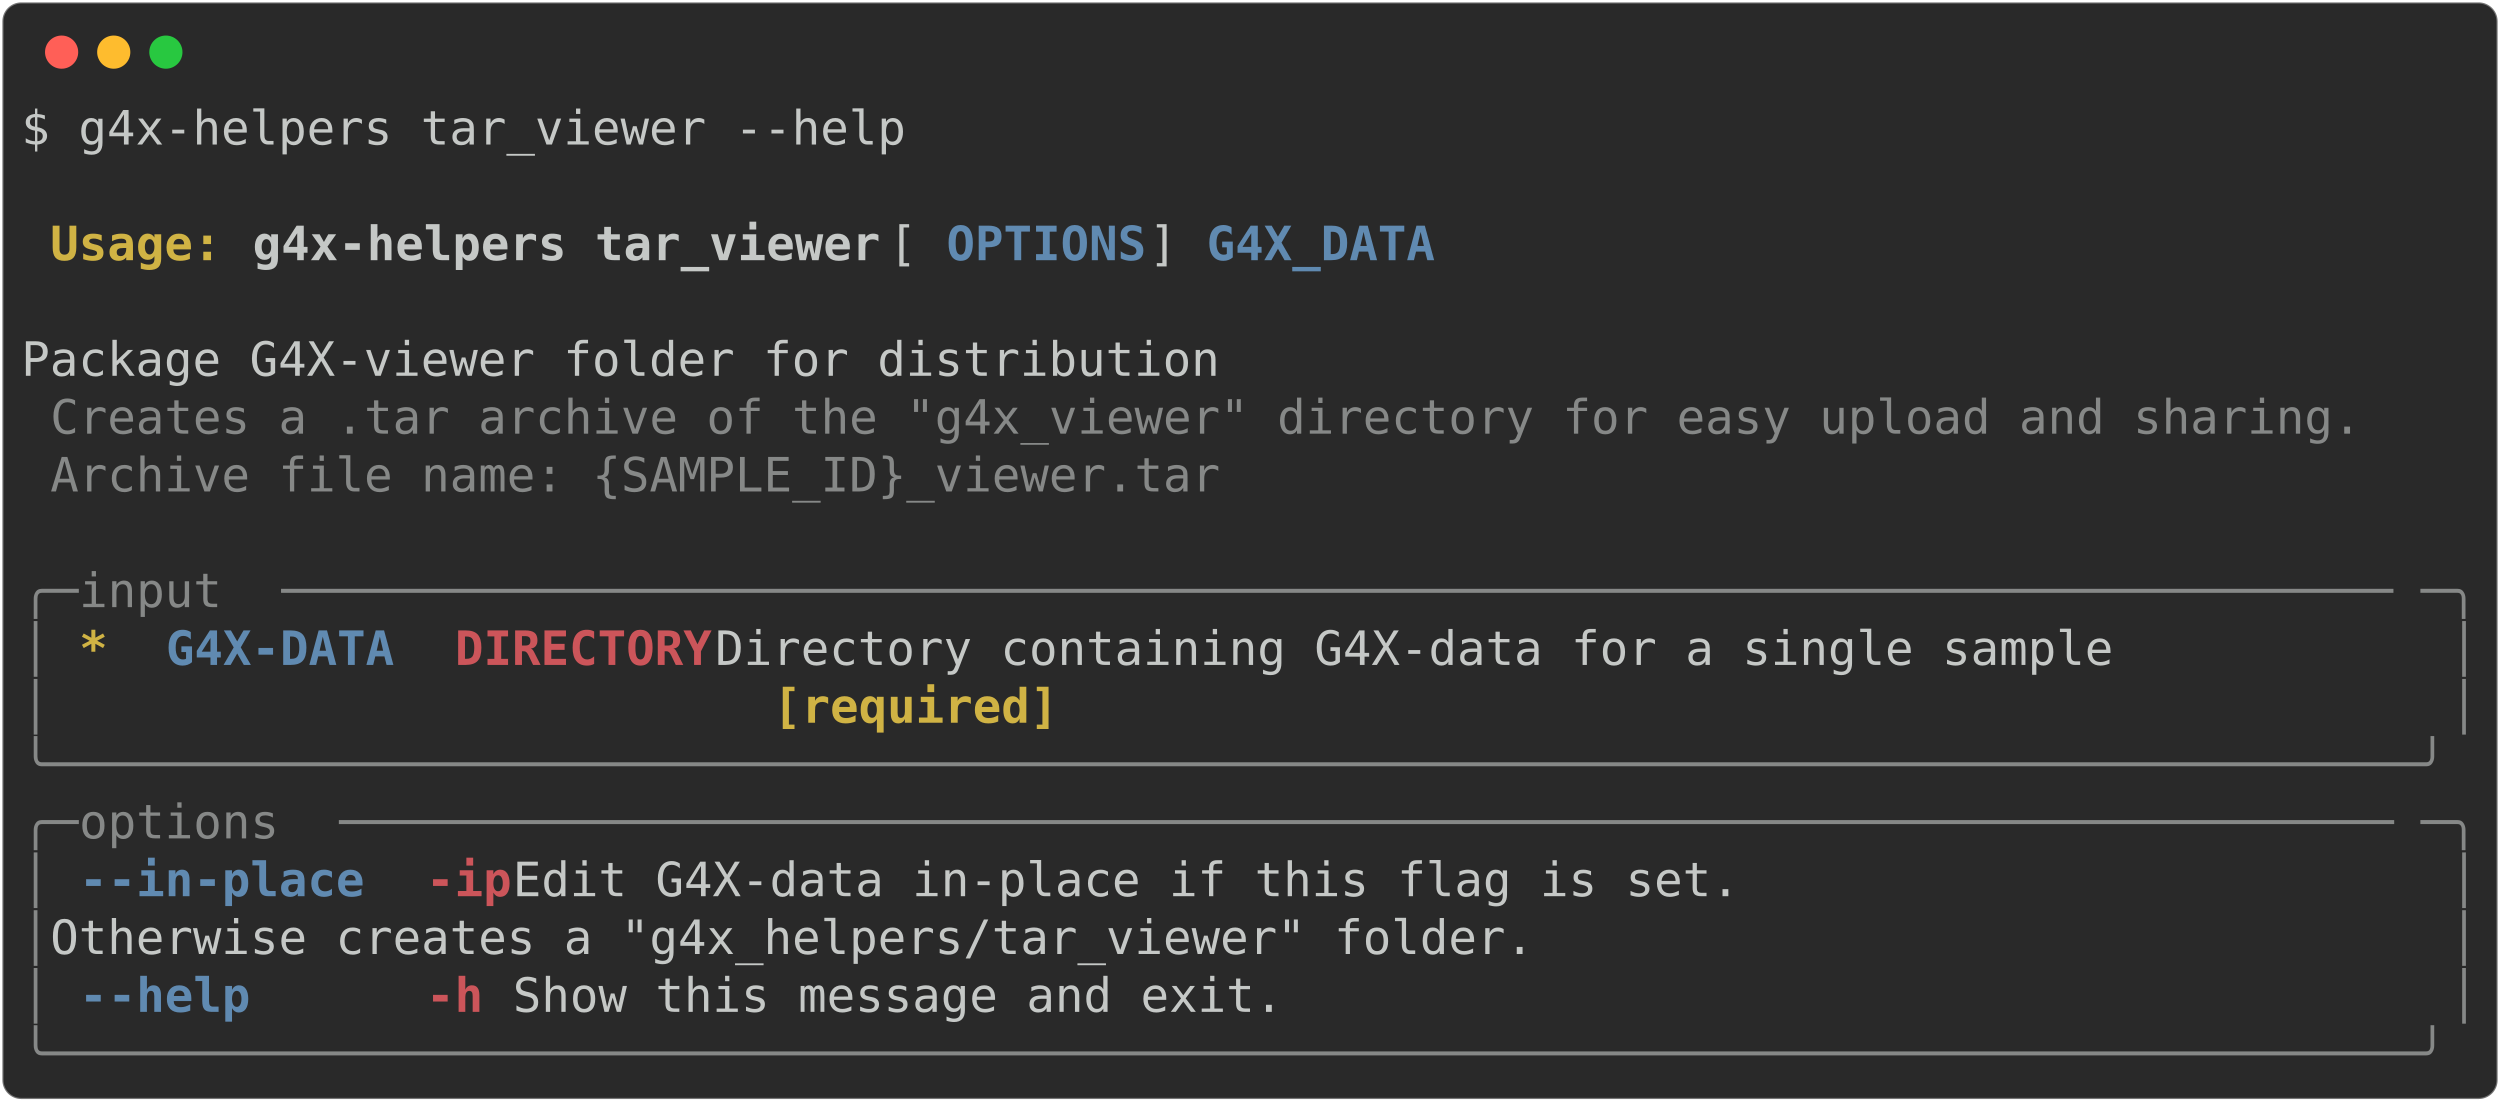
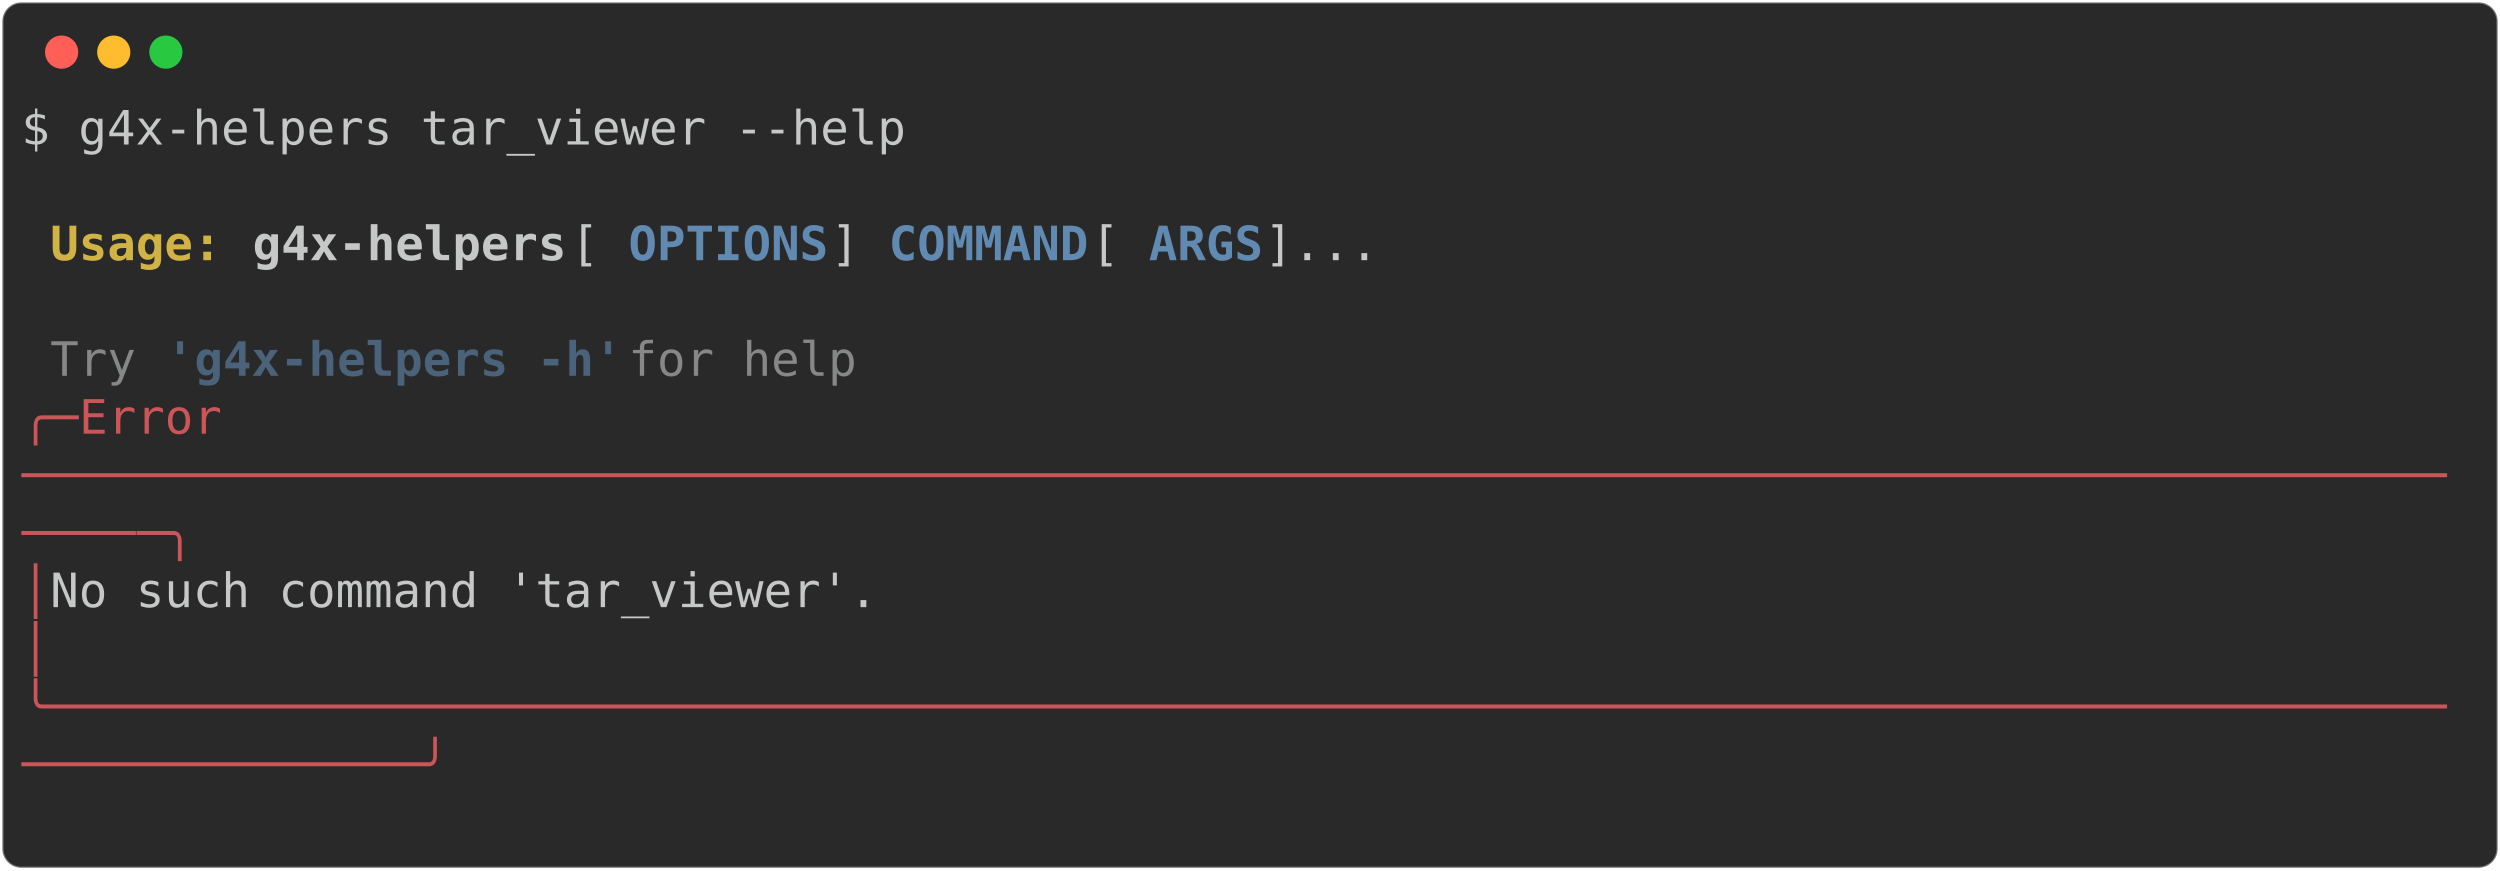
- <svg xmlns="http://www.w3.org/2000/svg" class="rich-terminal" viewBox="0 0 1055 464.8">
+ <svg xmlns="http://www.w3.org/2000/svg" class="rich-terminal" viewBox="0 0 1055 367.2">
  <style>

    @font-face {
        font-family: "Fira Code";
        src: local("FiraCode-Regular"),
                url("https://cdnjs.cloudflare.com/ajax/libs/firacode/6.2.0/woff2/FiraCode-Regular.woff2") format("woff2"),
                url("https://cdnjs.cloudflare.com/ajax/libs/firacode/6.2.0/woff/FiraCode-Regular.woff") format("woff");
        font-style: normal;
        font-weight: 400;
    }
    @font-face {
        font-family: "Fira Code";
        src: local("FiraCode-Bold"),
                url("https://cdnjs.cloudflare.com/ajax/libs/firacode/6.2.0/woff2/FiraCode-Bold.woff2") format("woff2"),
                url("https://cdnjs.cloudflare.com/ajax/libs/firacode/6.2.0/woff/FiraCode-Bold.woff") format("woff");
        font-style: bold;
        font-weight: 700;
    }

-     .terminal-3051840159-matrix {
+     .terminal-379051489-matrix {
        font-family: Fira Code, monospace;
        font-size: 20px;
        line-height: 24.4px;
        font-variant-east-asian: full-width;
    }

-     .terminal-3051840159-title {
+     .terminal-379051489-title {
        font-size: 18px;
        font-weight: bold;
        font-family: arial;
    }

-     .terminal-3051840159-r1 { fill: #c5c8c6 }
- .terminal-3051840159-r2 { fill: #d0b344;font-weight: bold }
- .terminal-3051840159-r3 { fill: #c5c8c6;font-weight: bold }
- .terminal-3051840159-r4 { fill: #608ab1;font-weight: bold }
- .terminal-3051840159-r5 { fill: #868887 }
- .terminal-3051840159-r6 { fill: #cc555a;font-weight: bold }
+     .terminal-379051489-r1 { fill: #c5c8c6 }
+ .terminal-379051489-r2 { fill: #d0b344;font-weight: bold }
+ .terminal-379051489-r3 { fill: #c5c8c6;font-weight: bold }
+ .terminal-379051489-r4 { fill: #608ab1;font-weight: bold }
+ .terminal-379051489-r5 { fill: #868887 }
+ .terminal-379051489-r6 { fill: #4a637a;font-weight: bold }
+ .terminal-379051489-r7 { fill: #cc555a }
    </style>
  <defs>
-     <clipPath id="terminal-3051840159-clip-terminal">
-       <rect x="0" y="0" width="1036.0" height="413.8" />
+     <clipPath id="terminal-379051489-clip-terminal">
+       <rect x="0" y="0" width="1036.0" height="316.2" />
    </clipPath>
-     <clipPath id="terminal-3051840159-line-0">
+     <clipPath id="terminal-379051489-line-0">
      <rect x="0" y="1.5" width="1037" height="24.65" />
    </clipPath>
-     <clipPath id="terminal-3051840159-line-1">
+     <clipPath id="terminal-379051489-line-1">
      <rect x="0" y="25.9" width="1037" height="24.65" />
    </clipPath>
-     <clipPath id="terminal-3051840159-line-2">
+     <clipPath id="terminal-379051489-line-2">
      <rect x="0" y="50.3" width="1037" height="24.65" />
    </clipPath>
-     <clipPath id="terminal-3051840159-line-3">
+     <clipPath id="terminal-379051489-line-3">
      <rect x="0" y="74.7" width="1037" height="24.65" />
    </clipPath>
-     <clipPath id="terminal-3051840159-line-4">
+     <clipPath id="terminal-379051489-line-4">
      <rect x="0" y="99.1" width="1037" height="24.65" />
    </clipPath>
-     <clipPath id="terminal-3051840159-line-5">
+     <clipPath id="terminal-379051489-line-5">
      <rect x="0" y="123.5" width="1037" height="24.65" />
    </clipPath>
-     <clipPath id="terminal-3051840159-line-6">
+     <clipPath id="terminal-379051489-line-6">
      <rect x="0" y="147.9" width="1037" height="24.65" />
    </clipPath>
-     <clipPath id="terminal-3051840159-line-7">
+     <clipPath id="terminal-379051489-line-7">
      <rect x="0" y="172.3" width="1037" height="24.65" />
    </clipPath>
-     <clipPath id="terminal-3051840159-line-8">
+     <clipPath id="terminal-379051489-line-8">
      <rect x="0" y="196.7" width="1037" height="24.65" />
    </clipPath>
-     <clipPath id="terminal-3051840159-line-9">
+     <clipPath id="terminal-379051489-line-9">
      <rect x="0" y="221.1" width="1037" height="24.65" />
    </clipPath>
-     <clipPath id="terminal-3051840159-line-10">
+     <clipPath id="terminal-379051489-line-10">
      <rect x="0" y="245.5" width="1037" height="24.65" />
    </clipPath>
-     <clipPath id="terminal-3051840159-line-11">
+     <clipPath id="terminal-379051489-line-11">
      <rect x="0" y="269.9" width="1037" height="24.65" />
    </clipPath>
-     <clipPath id="terminal-3051840159-line-12">
-       <rect x="0" y="294.3" width="1037" height="24.65" />
-     </clipPath>
-     <clipPath id="terminal-3051840159-line-13">
-       <rect x="0" y="318.7" width="1037" height="24.65" />
-     </clipPath>
-     <clipPath id="terminal-3051840159-line-14">
-       <rect x="0" y="343.1" width="1037" height="24.65" />
-     </clipPath>
-     <clipPath id="terminal-3051840159-line-15">
-       <rect x="0" y="367.5" width="1037" height="24.65" />
-     </clipPath>
  </defs>
-   <rect fill="#292929" stroke="rgba(255,255,255,0.35)" stroke-width="1" x="1" y="1" width="1053" height="462.8" rx="8" />
+   <rect fill="#292929" stroke="rgba(255,255,255,0.35)" stroke-width="1" x="1" y="1" width="1053" height="365.2" rx="8" />
  <g transform="translate(26,22)">
    <circle cx="0" cy="0" r="7" fill="#ff5f57" />
    <circle cx="22" cy="0" r="7" fill="#febc2e" />
    <circle cx="44" cy="0" r="7" fill="#28c840" />
  </g>
-   <g transform="translate(9, 41)" clip-path="url(#terminal-3051840159-clip-terminal)">
-     <g class="terminal-3051840159-matrix">
-       <text class="terminal-3051840159-r1" x="0" y="20" textLength="378.2" clip-path="url(#terminal-3051840159-line-0)">$ g4x-helpers tar_viewer --help</text>
-       <text class="terminal-3051840159-r1" x="1037" y="20" textLength="12.2" clip-path="url(#terminal-3051840159-line-0)">
+   <g transform="translate(9, 41)" clip-path="url(#terminal-379051489-clip-terminal)">
+     <g class="terminal-379051489-matrix">
+       <text class="terminal-379051489-r1" x="0" y="20" textLength="378.2" clip-path="url(#terminal-379051489-line-0)">$ g4x-helpers tar_viewer --help</text>
+       <text class="terminal-379051489-r1" x="1037" y="20" textLength="12.2" clip-path="url(#terminal-379051489-line-0)">
</text>
-       <text class="terminal-3051840159-r1" x="1037" y="44.4" textLength="12.2" clip-path="url(#terminal-3051840159-line-1)">
+       <text class="terminal-379051489-r1" x="1037" y="44.4" textLength="12.2" clip-path="url(#terminal-379051489-line-1)">
</text>
-       <text class="terminal-3051840159-r2" x="12.2" y="68.8" textLength="73.2" clip-path="url(#terminal-3051840159-line-2)">Usage:</text>
-       <text class="terminal-3051840159-r3" x="97.6" y="68.8" textLength="268.4" clip-path="url(#terminal-3051840159-line-2)">g4x-helpers tar_viewer</text>
-       <text class="terminal-3051840159-r1" x="366" y="68.8" textLength="24.4" clip-path="url(#terminal-3051840159-line-2)"> [</text>
-       <text class="terminal-3051840159-r4" x="390.4" y="68.8" textLength="85.4" clip-path="url(#terminal-3051840159-line-2)">OPTIONS</text>
-       <text class="terminal-3051840159-r1" x="475.8" y="68.8" textLength="24.4" clip-path="url(#terminal-3051840159-line-2)">] </text>
-       <text class="terminal-3051840159-r4" x="500.2" y="68.8" textLength="97.6" clip-path="url(#terminal-3051840159-line-2)">G4X_DATA</text>
-       <text class="terminal-3051840159-r1" x="1037" y="68.8" textLength="12.2" clip-path="url(#terminal-3051840159-line-2)">
+       <text class="terminal-379051489-r2" x="12.2" y="68.8" textLength="73.2" clip-path="url(#terminal-379051489-line-2)">Usage:</text>
+       <text class="terminal-379051489-r3" x="97.6" y="68.8" textLength="134.2" clip-path="url(#terminal-379051489-line-2)">g4x-helpers</text>
+       <text class="terminal-379051489-r1" x="231.8" y="68.8" textLength="24.4" clip-path="url(#terminal-379051489-line-2)"> [</text>
+       <text class="terminal-379051489-r4" x="256.2" y="68.8" textLength="85.4" clip-path="url(#terminal-379051489-line-2)">OPTIONS</text>
+       <text class="terminal-379051489-r1" x="341.6" y="68.8" textLength="24.4" clip-path="url(#terminal-379051489-line-2)">] </text>
+       <text class="terminal-379051489-r4" x="366" y="68.8" textLength="85.4" clip-path="url(#terminal-379051489-line-2)">COMMAND</text>
+       <text class="terminal-379051489-r1" x="451.4" y="68.8" textLength="24.4" clip-path="url(#terminal-379051489-line-2)"> [</text>
+       <text class="terminal-379051489-r4" x="475.8" y="68.8" textLength="48.8" clip-path="url(#terminal-379051489-line-2)">ARGS</text>
+       <text class="terminal-379051489-r1" x="524.6" y="68.8" textLength="512.4" clip-path="url(#terminal-379051489-line-2)">]...                                      </text>
+       <text class="terminal-379051489-r1" x="1037" y="68.8" textLength="12.2" clip-path="url(#terminal-379051489-line-2)">
</text>
-       <text class="terminal-3051840159-r1" x="1037" y="93.2" textLength="12.2" clip-path="url(#terminal-3051840159-line-3)">
+       <text class="terminal-379051489-r1" x="1037" y="93.2" textLength="12.2" clip-path="url(#terminal-379051489-line-3)">
</text>
-       <text class="terminal-3051840159-r1" x="0" y="117.6" textLength="1037" clip-path="url(#terminal-3051840159-line-4)"> Package G4X-viewer folder for distribution                                          </text>
-       <text class="terminal-3051840159-r1" x="1037" y="117.6" textLength="12.2" clip-path="url(#terminal-3051840159-line-4)">
+       <text class="terminal-379051489-r5" x="12.2" y="117.6" textLength="48.8" clip-path="url(#terminal-379051489-line-4)">Try </text>
+       <text class="terminal-379051489-r6" x="61" y="117.6" textLength="195.2" clip-path="url(#terminal-379051489-line-4)">'g4x-helpers -h'</text>
+       <text class="terminal-379051489-r5" x="256.2" y="117.6" textLength="109.8" clip-path="url(#terminal-379051489-line-4)"> for help</text>
+       <text class="terminal-379051489-r1" x="1037" y="117.6" textLength="12.2" clip-path="url(#terminal-379051489-line-4)">
</text>
-       <text class="terminal-3051840159-r5" x="12.2" y="142" textLength="988.2" clip-path="url(#terminal-3051840159-line-5)">Creates a .tar archive of the "g4x_viewer" directory for easy upload and sharing.</text>
-       <text class="terminal-3051840159-r1" x="1037" y="142" textLength="12.2" clip-path="url(#terminal-3051840159-line-5)">
+       <text class="terminal-379051489-r7" x="0" y="142" textLength="24.4" clip-path="url(#terminal-379051489-line-5)">╭─</text>
+       <text class="terminal-379051489-r7" x="24.4" y="142" textLength="85.4" clip-path="url(#terminal-379051489-line-5)"> Error </text>
+       <text class="terminal-379051489-r1" x="1037" y="142" textLength="12.2" clip-path="url(#terminal-379051489-line-5)">
</text>
-       <text class="terminal-3051840159-r5" x="12.2" y="166.4" textLength="500.2" clip-path="url(#terminal-3051840159-line-6)">Archive file name: {SAMPLE_ID}_viewer.tar</text>
-       <text class="terminal-3051840159-r1" x="1037" y="166.4" textLength="12.2" clip-path="url(#terminal-3051840159-line-6)">
+       <text class="terminal-379051489-r7" x="0" y="166.4" textLength="1037" clip-path="url(#terminal-379051489-line-6)">─────────────────────────────────────────────────────────────────────────────────────</text>
+       <text class="terminal-379051489-r1" x="1037" y="166.4" textLength="12.2" clip-path="url(#terminal-379051489-line-6)">
</text>
-       <text class="terminal-3051840159-r1" x="1037" y="190.8" textLength="12.2" clip-path="url(#terminal-3051840159-line-7)">
+       <text class="terminal-379051489-r7" x="0" y="190.8" textLength="48.8" clip-path="url(#terminal-379051489-line-7)">────</text>
+       <text class="terminal-379051489-r7" x="48.8" y="190.8" textLength="24.4" clip-path="url(#terminal-379051489-line-7)">─╮</text>
+       <text class="terminal-379051489-r1" x="1037" y="190.8" textLength="12.2" clip-path="url(#terminal-379051489-line-7)">
</text>
-       <text class="terminal-3051840159-r5" x="0" y="215.2" textLength="24.4" clip-path="url(#terminal-3051840159-line-8)">╭─</text>
-       <text class="terminal-3051840159-r5" x="24.4" y="215.2" textLength="85.4" clip-path="url(#terminal-3051840159-line-8)"> input </text>
-       <text class="terminal-3051840159-r5" x="109.8" y="215.2" textLength="902.8" clip-path="url(#terminal-3051840159-line-8)">──────────────────────────────────────────────────────────────────────────</text>
-       <text class="terminal-3051840159-r5" x="1012.6" y="215.2" textLength="24.4" clip-path="url(#terminal-3051840159-line-8)">─╮</text>
-       <text class="terminal-3051840159-r1" x="1037" y="215.2" textLength="12.2" clip-path="url(#terminal-3051840159-line-8)">
+       <text class="terminal-379051489-r7" x="0" y="215.2" textLength="12.2" clip-path="url(#terminal-379051489-line-8)">│</text>
+       <text class="terminal-379051489-r1" x="12.2" y="215.2" textLength="1024.8" clip-path="url(#terminal-379051489-line-8)"> No such command 'tar_viewer'.                                                      </text>
+       <text class="terminal-379051489-r1" x="1037" y="215.2" textLength="12.2" clip-path="url(#terminal-379051489-line-8)">
</text>
-       <text class="terminal-3051840159-r5" x="0" y="239.6" textLength="12.2" clip-path="url(#terminal-3051840159-line-9)">│</text>
-       <text class="terminal-3051840159-r2" x="24.4" y="239.6" textLength="12.2" clip-path="url(#terminal-3051840159-line-9)">*</text>
-       <text class="terminal-3051840159-r4" x="61" y="239.6" textLength="97.6" clip-path="url(#terminal-3051840159-line-9)">G4X-DATA</text>
-       <text class="terminal-3051840159-r6" x="183" y="239.6" textLength="109.8" clip-path="url(#terminal-3051840159-line-9)">DIRECTORY</text>
-       <text class="terminal-3051840159-r1" x="292.8" y="239.6" textLength="732" clip-path="url(#terminal-3051840159-line-9)">  Directory containing G4X-data for a single sample         </text>
-       <text class="terminal-3051840159-r5" x="1024.8" y="239.6" textLength="12.2" clip-path="url(#terminal-3051840159-line-9)">│</text>
-       <text class="terminal-3051840159-r1" x="1037" y="239.6" textLength="12.2" clip-path="url(#terminal-3051840159-line-9)">
+       <text class="terminal-379051489-r7" x="0" y="239.6" textLength="12.2" clip-path="url(#terminal-379051489-line-9)">│</text>
+       <text class="terminal-379051489-r1" x="1037" y="239.6" textLength="12.2" clip-path="url(#terminal-379051489-line-9)">
</text>
-       <text class="terminal-3051840159-r5" x="0" y="264" textLength="12.2" clip-path="url(#terminal-3051840159-line-10)">│</text>
-       <text class="terminal-3051840159-r2" x="317.2" y="264" textLength="122" clip-path="url(#terminal-3051840159-line-10)">[required]</text>
-       <text class="terminal-3051840159-r5" x="1024.8" y="264" textLength="12.2" clip-path="url(#terminal-3051840159-line-10)">│</text>
-       <text class="terminal-3051840159-r1" x="1037" y="264" textLength="12.2" clip-path="url(#terminal-3051840159-line-10)">
+       <text class="terminal-379051489-r7" x="0" y="264" textLength="1037" clip-path="url(#terminal-379051489-line-10)">╰────────────────────────────────────────────────────────────────────────────────────</text>
+       <text class="terminal-379051489-r1" x="1037" y="264" textLength="12.2" clip-path="url(#terminal-379051489-line-10)">
</text>
-       <text class="terminal-3051840159-r5" x="0" y="288.4" textLength="1037" clip-path="url(#terminal-3051840159-line-11)">╰───────────────────────────────────────────────────────────────────────────────────╯</text>
-       <text class="terminal-3051840159-r1" x="1037" y="288.4" textLength="12.2" clip-path="url(#terminal-3051840159-line-11)">
+       <text class="terminal-379051489-r7" x="0" y="288.4" textLength="183" clip-path="url(#terminal-379051489-line-11)">──────────────╯</text>
+       <text class="terminal-379051489-r1" x="1037" y="288.4" textLength="12.2" clip-path="url(#terminal-379051489-line-11)">
</text>
-       <text class="terminal-3051840159-r5" x="0" y="312.8" textLength="24.4" clip-path="url(#terminal-3051840159-line-12)">╭─</text>
-       <text class="terminal-3051840159-r5" x="24.4" y="312.8" textLength="109.8" clip-path="url(#terminal-3051840159-line-12)"> options </text>
-       <text class="terminal-3051840159-r5" x="134.2" y="312.8" textLength="878.4" clip-path="url(#terminal-3051840159-line-12)">────────────────────────────────────────────────────────────────────────</text>
-       <text class="terminal-3051840159-r5" x="1012.6" y="312.8" textLength="24.4" clip-path="url(#terminal-3051840159-line-12)">─╮</text>
-       <text class="terminal-3051840159-r1" x="1037" y="312.8" textLength="12.2" clip-path="url(#terminal-3051840159-line-12)">
- </text>
-       <text class="terminal-3051840159-r5" x="0" y="337.2" textLength="12.2" clip-path="url(#terminal-3051840159-line-13)">│</text>
-       <text class="terminal-3051840159-r4" x="24.4" y="337.2" textLength="122" clip-path="url(#terminal-3051840159-line-13)">--in-place</text>
-       <text class="terminal-3051840159-r6" x="170.8" y="337.2" textLength="36.6" clip-path="url(#terminal-3051840159-line-13)">-ip</text>
-       <text class="terminal-3051840159-r1" x="207.4" y="337.2" textLength="817.4" clip-path="url(#terminal-3051840159-line-13)">  Edit G4X-data in-place if this flag is set.                      </text>
-       <text class="terminal-3051840159-r5" x="1024.8" y="337.2" textLength="12.2" clip-path="url(#terminal-3051840159-line-13)">│</text>
-       <text class="terminal-3051840159-r1" x="1037" y="337.2" textLength="12.2" clip-path="url(#terminal-3051840159-line-13)">
- </text>
-       <text class="terminal-3051840159-r5" x="0" y="361.6" textLength="12.2" clip-path="url(#terminal-3051840159-line-14)">│</text>
-       <text class="terminal-3051840159-r1" x="12.2" y="361.6" textLength="1012.6" clip-path="url(#terminal-3051840159-line-14)">                  Otherwise creates a "g4x_helpers/tar_viewer" folder.             </text>
-       <text class="terminal-3051840159-r5" x="1024.8" y="361.6" textLength="12.2" clip-path="url(#terminal-3051840159-line-14)">│</text>
-       <text class="terminal-3051840159-r1" x="1037" y="361.6" textLength="12.2" clip-path="url(#terminal-3051840159-line-14)">
- </text>
-       <text class="terminal-3051840159-r5" x="0" y="386" textLength="12.2" clip-path="url(#terminal-3051840159-line-15)">│</text>
-       <text class="terminal-3051840159-r4" x="24.4" y="386" textLength="122" clip-path="url(#terminal-3051840159-line-15)">--help    </text>
-       <text class="terminal-3051840159-r6" x="170.8" y="386" textLength="36.6" clip-path="url(#terminal-3051840159-line-15)">-h </text>
-       <text class="terminal-3051840159-r1" x="207.4" y="386" textLength="817.4" clip-path="url(#terminal-3051840159-line-15)">  Show this message and exit.                                      </text>
-       <text class="terminal-3051840159-r5" x="1024.8" y="386" textLength="12.2" clip-path="url(#terminal-3051840159-line-15)">│</text>
-       <text class="terminal-3051840159-r1" x="1037" y="386" textLength="12.2" clip-path="url(#terminal-3051840159-line-15)">
- </text>
-       <text class="terminal-3051840159-r5" x="0" y="410.4" textLength="1037" clip-path="url(#terminal-3051840159-line-16)">╰───────────────────────────────────────────────────────────────────────────────────╯</text>
-       <text class="terminal-3051840159-r1" x="1037" y="410.4" textLength="12.2" clip-path="url(#terminal-3051840159-line-16)">
+       <text class="terminal-379051489-r1" x="1037" y="312.8" textLength="12.2" clip-path="url(#terminal-379051489-line-12)">
</text>
    </g>
  </g>
</svg>
